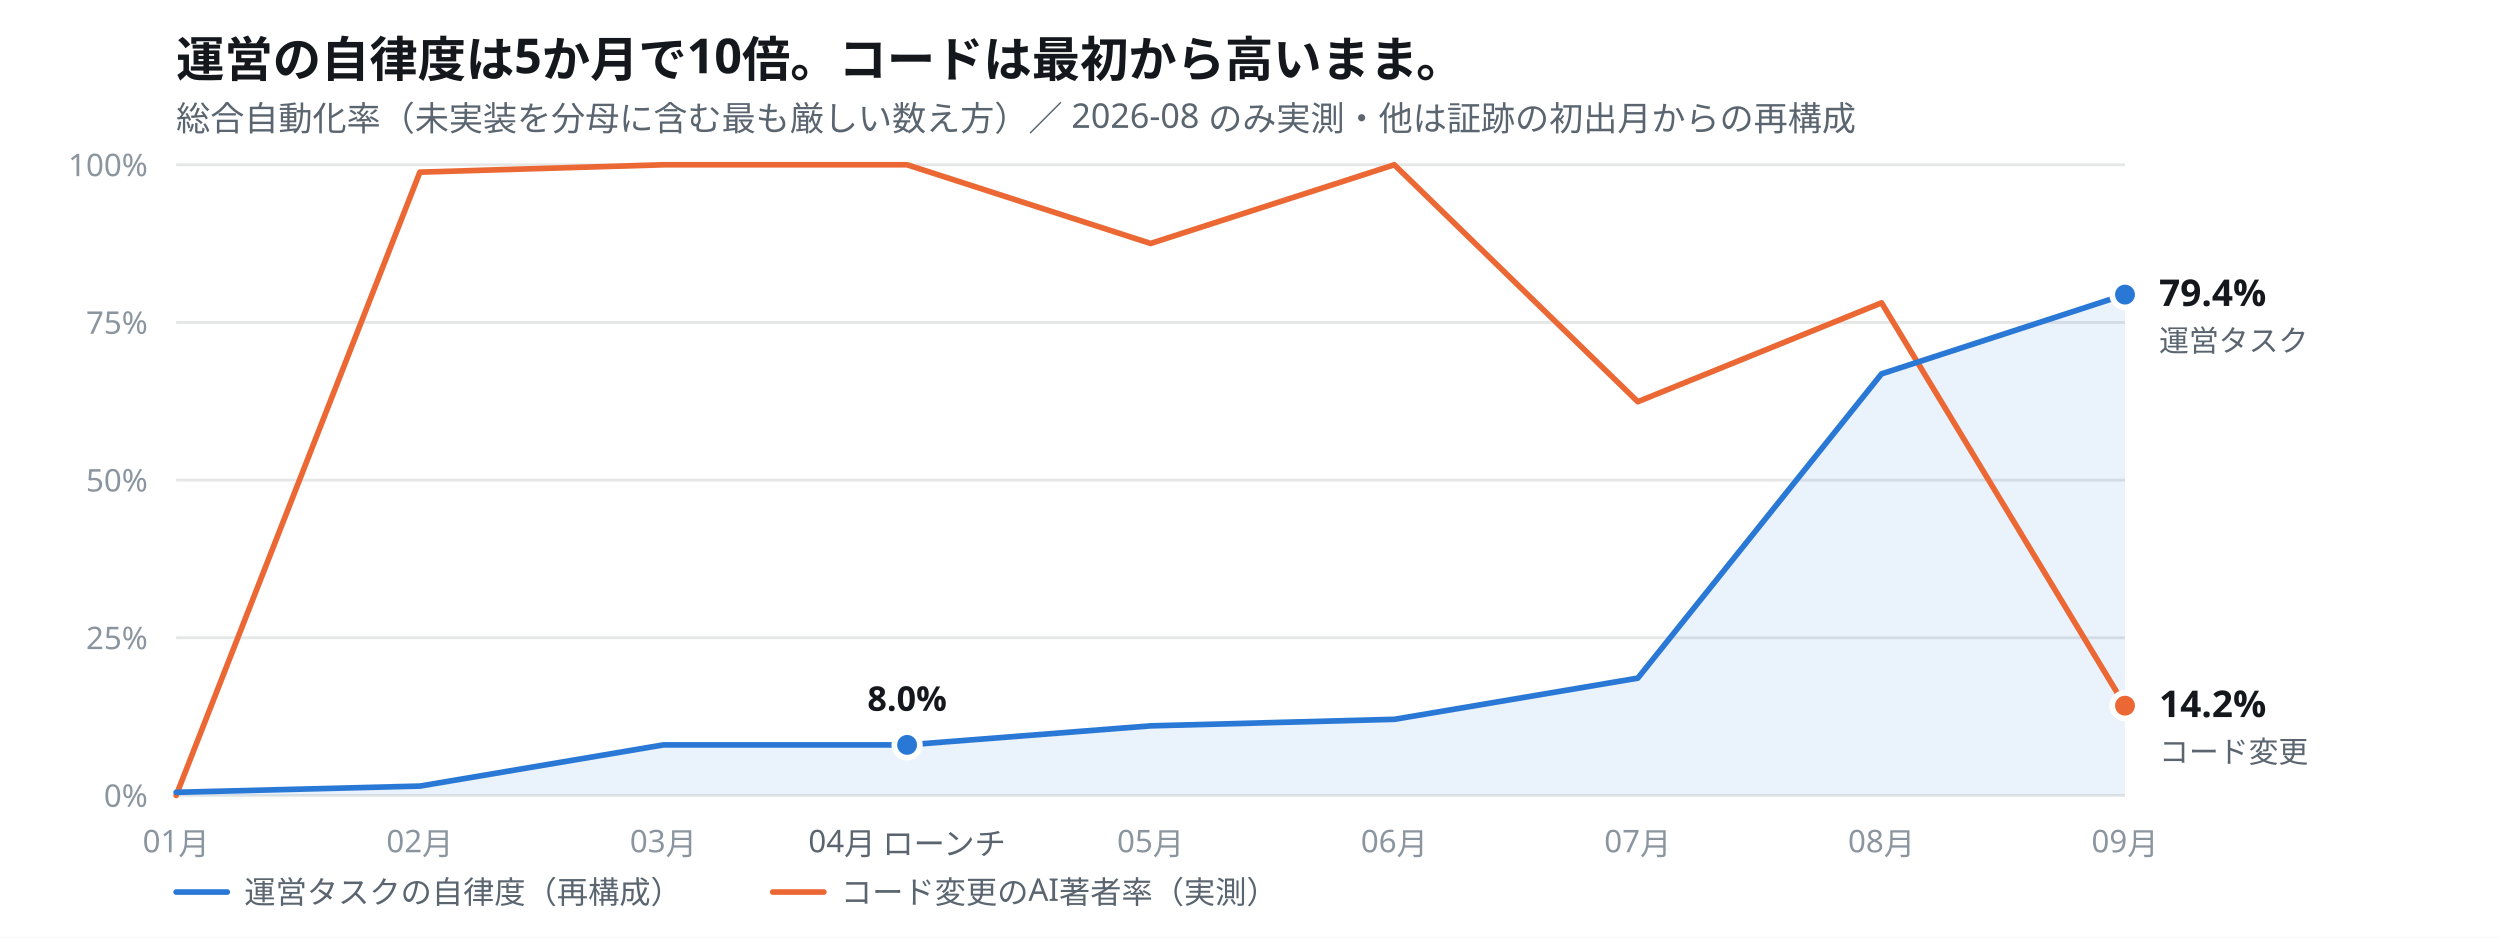
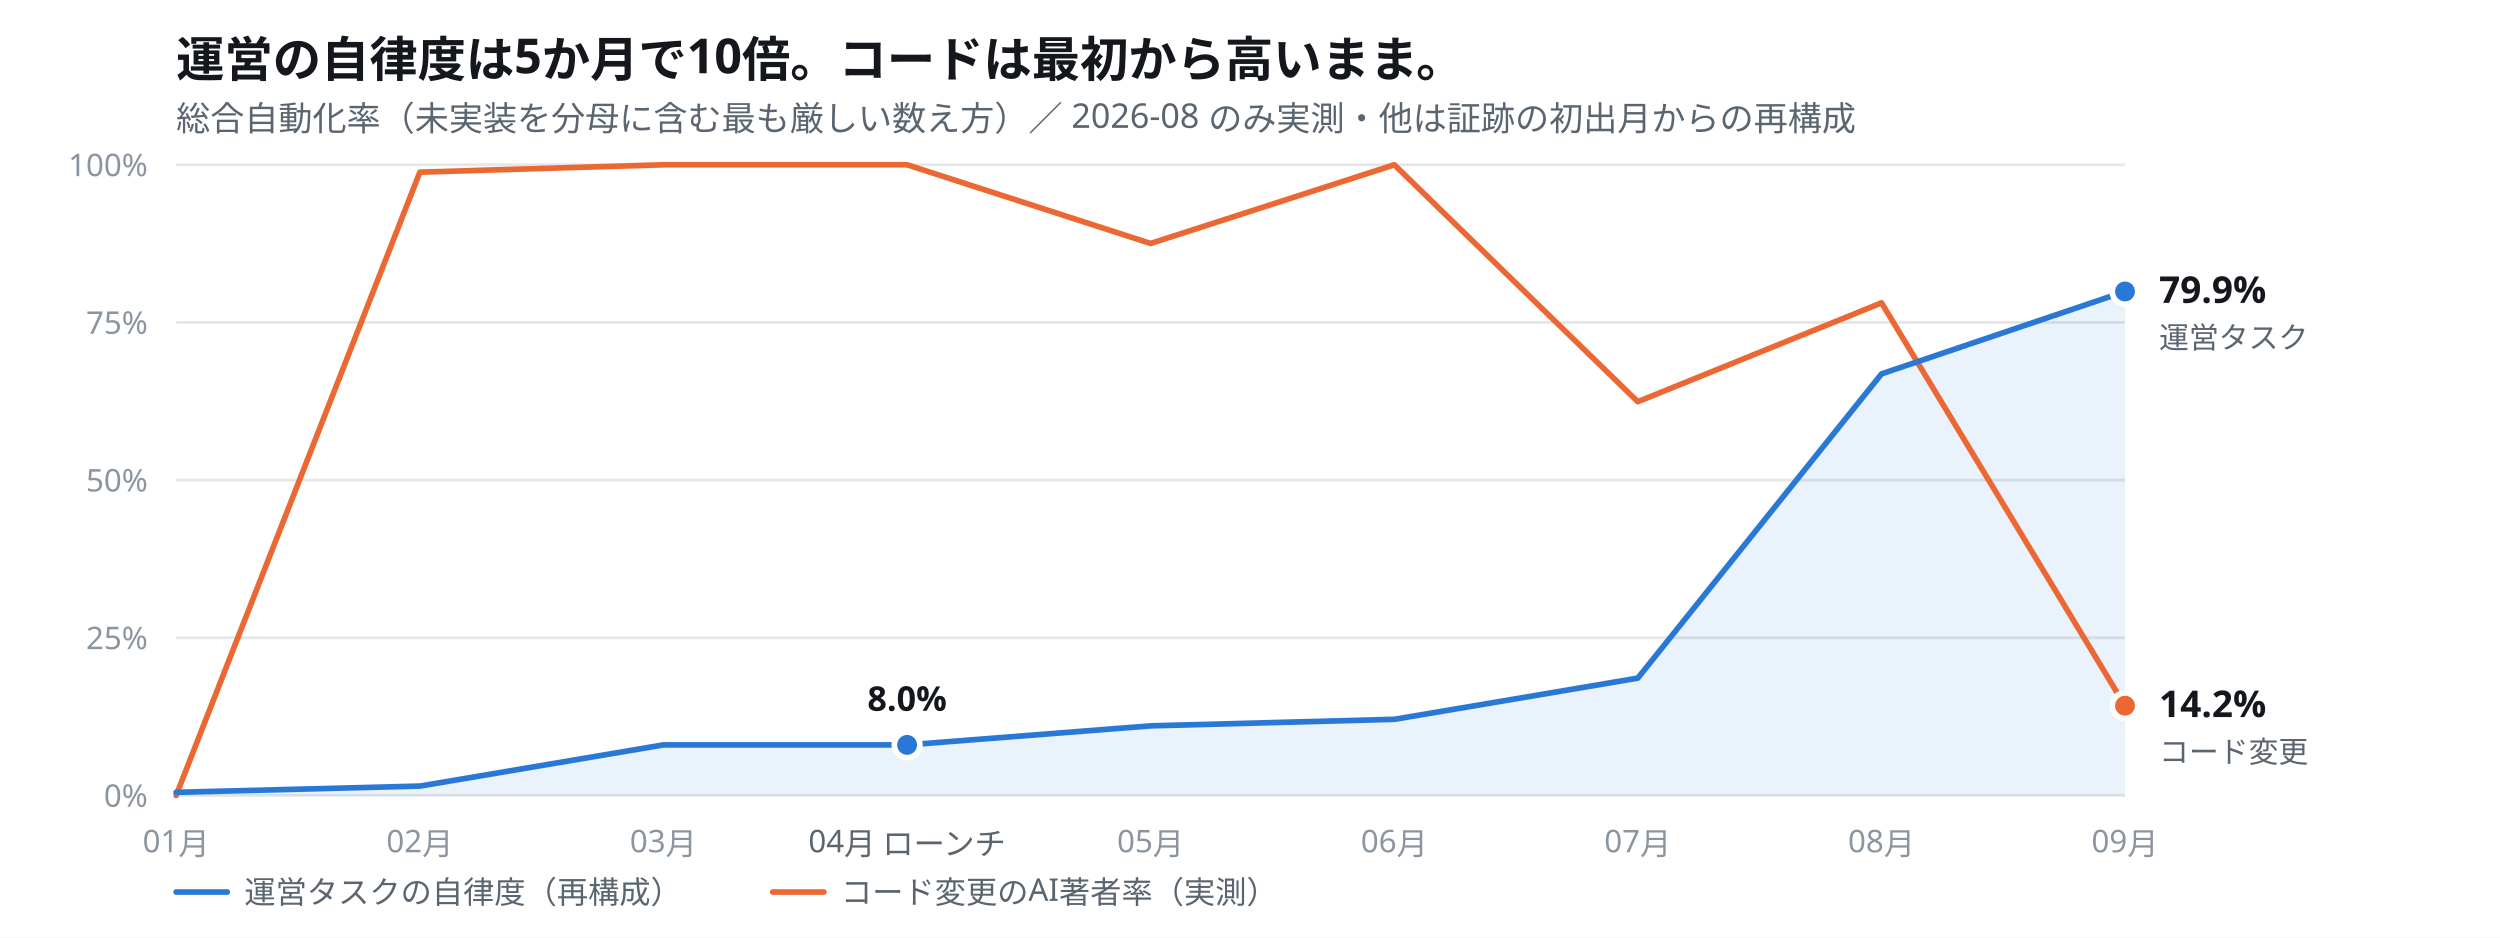
<svg xmlns="http://www.w3.org/2000/svg" viewBox="0 0 880 330" width="880" height="330" font-family="'Zen Kaku Gothic New','Hiragino Sans','Noto Sans JP',sans-serif" role="img" aria-label="運営タスクの自律度とコード変更のAI比率の月次推移">
  <rect width="880" height="330" fill="#ffffff" />
  <text x="62" y="27" fill="#14181d" font-size="17" font-weight="700">運営の自律度は5か月で10倍。コードは最初から高いまま。</text>
  <text x="62" y="46" fill="#5a6570" font-size="12">総合自動化率（未実装を分母に含む最も厳しい数え方）／ 2026-08 のみ実測・他は証跡の初出月からの再構成</text>
  <line x1="62" y1="280.0" x2="748" y2="280.0" stroke="#e5e7e6" stroke-width="1" />
  <text x="52" y="284.0" fill="#8b959f" font-size="11" text-anchor="end" font-variant-numeric="tabular-nums">0%</text>
  <line x1="62" y1="224.5" x2="748" y2="224.5" stroke="#e5e7e6" stroke-width="1" />
  <text x="52" y="228.5" fill="#8b959f" font-size="11" text-anchor="end" font-variant-numeric="tabular-nums">25%</text>
  <line x1="62" y1="169.0" x2="748" y2="169.0" stroke="#e5e7e6" stroke-width="1" />
  <text x="52" y="173.0" fill="#8b959f" font-size="11" text-anchor="end" font-variant-numeric="tabular-nums">50%</text>
  <line x1="62" y1="113.5" x2="748" y2="113.5" stroke="#e5e7e6" stroke-width="1" />
  <text x="52" y="117.5" fill="#8b959f" font-size="11" text-anchor="end" font-variant-numeric="tabular-nums">75%</text>
  <line x1="62" y1="58.0" x2="748" y2="58.0" stroke="#e5e7e6" stroke-width="1" />
  <text x="52" y="62.0" fill="#8b959f" font-size="11" text-anchor="end" font-variant-numeric="tabular-nums">100%</text>
  <text x="62.0" y="300" fill="#8b959f" font-size="11" text-anchor="middle">01月</text>
  <text x="147.8" y="300" fill="#8b959f" font-size="11" text-anchor="middle">02月</text>
  <text x="233.5" y="300" fill="#8b959f" font-size="11" text-anchor="middle">03月</text>
  <text x="319.3" y="300" fill="#5a6570" font-size="11" text-anchor="middle">04月 ローンチ</text>
  <text x="405.0" y="300" fill="#8b959f" font-size="11" text-anchor="middle">05月</text>
  <text x="490.8" y="300" fill="#8b959f" font-size="11" text-anchor="middle">06月</text>
  <text x="576.5" y="300" fill="#8b959f" font-size="11" text-anchor="middle">07月</text>
  <text x="662.3" y="300" fill="#8b959f" font-size="11" text-anchor="middle">08月</text>
  <text x="748.0" y="300" fill="#8b959f" font-size="11" text-anchor="middle">09月</text>
-   <polygon points="62,280 62.0,278.9 147.8,276.7 233.5,262.2 319.3,262.2 405.0,255.5 490.8,253.2 576.5,238.7 662.3,131.6 748.0,103.7 748,280" fill="#2a78d6" fill-opacity="0.1" />
+   <polygon points="62,280 62.0,278.9 147.8,276.7 233.5,262.2 319.3,262.2 405.0,255.5 490.8,253.2 576.5,238.7 662.3,131.6 748.0,102.6 748,280" fill="#2a78d6" fill-opacity="0.1" />
  <polyline points="62.0,280.0 147.8,60.6 233.5,58.0 319.3,58.0 405.0,85.7 490.8,58.0 576.5,141.4 662.3,106.6 748.0,248.4" fill="none" stroke="#eb6834" stroke-width="2" stroke-linejoin="round" stroke-linecap="round" />
-   <polyline points="62.0,278.9 147.8,276.7 233.5,262.2 319.3,262.2 405.0,255.5 490.8,253.2 576.5,238.7 662.3,131.6 748.0,103.7" fill="none" stroke="#2a78d6" stroke-width="2" stroke-linejoin="round" stroke-linecap="round" />
-   <circle cx="748.0" cy="103.7" r="4.5" fill="#2a78d6" stroke="#ffffff" stroke-width="2" />
+   <polyline points="62.0,278.9 147.8,276.7 233.5,262.2 319.3,262.2 405.0,255.5 490.8,253.2 576.5,238.7 662.3,131.6 748.0,102.6" fill="none" stroke="#2a78d6" stroke-width="2" stroke-linejoin="round" stroke-linecap="round" />
+   <circle cx="748.0" cy="102.6" r="4.5" fill="#2a78d6" stroke="#ffffff" stroke-width="2" />
  <circle cx="748.0" cy="248.4" r="4.5" fill="#eb6834" stroke="#ffffff" stroke-width="2" />
  <circle cx="319.3" cy="262.2" r="4.5" fill="#2a78d6" stroke="#ffffff" stroke-width="2" />
-   <text x="760" y="107.7" fill="#14181d" font-size="13" font-weight="700" font-variant-numeric="tabular-nums">79.4%</text>
-   <text x="760" y="123.7" fill="#5a6570" font-size="10.5">運営タスク</text>
+   <text x="760" y="106.6" fill="#14181d" font-size="13" font-weight="700" font-variant-numeric="tabular-nums">79.9%</text>
+   <text x="760" y="122.6" fill="#5a6570" font-size="10.5">運営タスク</text>
  <text x="760" y="252.4" fill="#14181d" font-size="13" font-weight="700" font-variant-numeric="tabular-nums">14.2%</text>
  <text x="760" y="268.4" fill="#5a6570" font-size="10.5">コード変更</text>
  <text x="319.3" y="250.2" fill="#14181d" font-size="12" font-weight="700" text-anchor="middle" font-variant-numeric="tabular-nums">8.0%</text>
  <line x1="62" y1="314" x2="80" y2="314" stroke="#2a78d6" stroke-width="2" stroke-linecap="round" />
  <text x="86" y="318" fill="#5a6570" font-size="11">運営タスクの自律度（再構成）</text>
  <line x1="272" y1="314" x2="290" y2="314" stroke="#eb6834" stroke-width="2" stroke-linecap="round" />
  <text x="296" y="318" fill="#5a6570" font-size="11">コード変更のAI著者率（実測）</text>
</svg>
